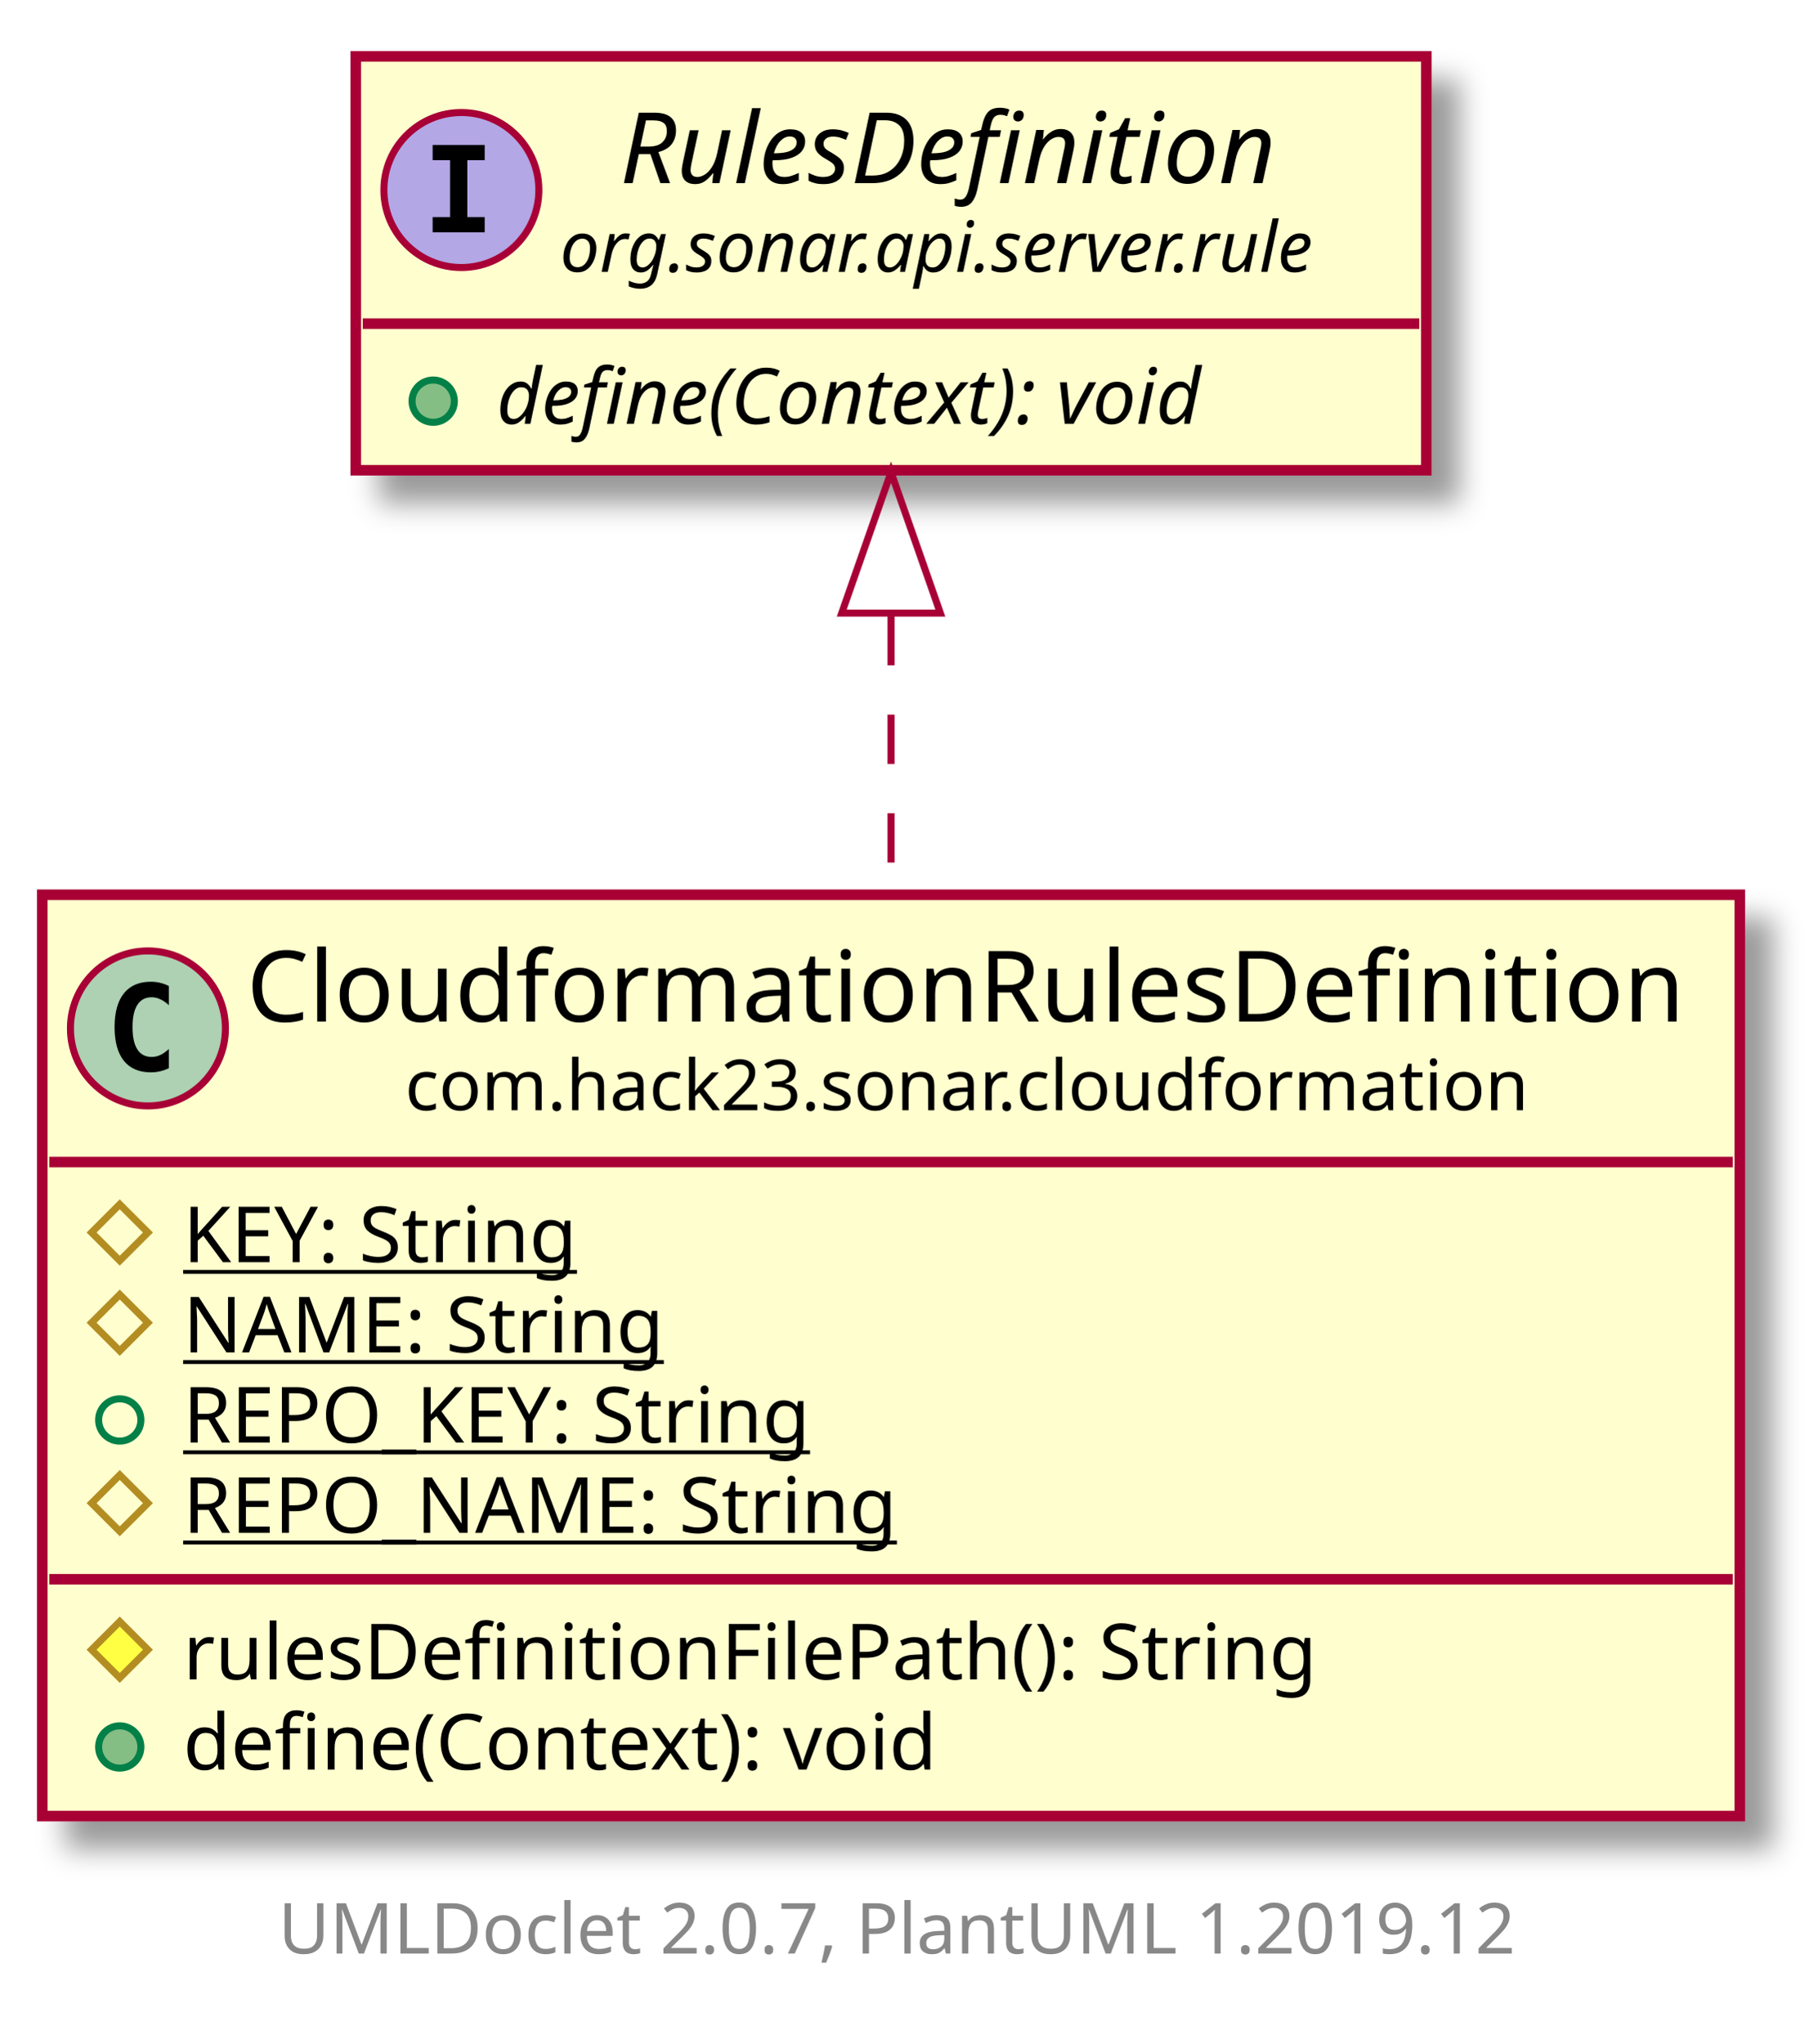
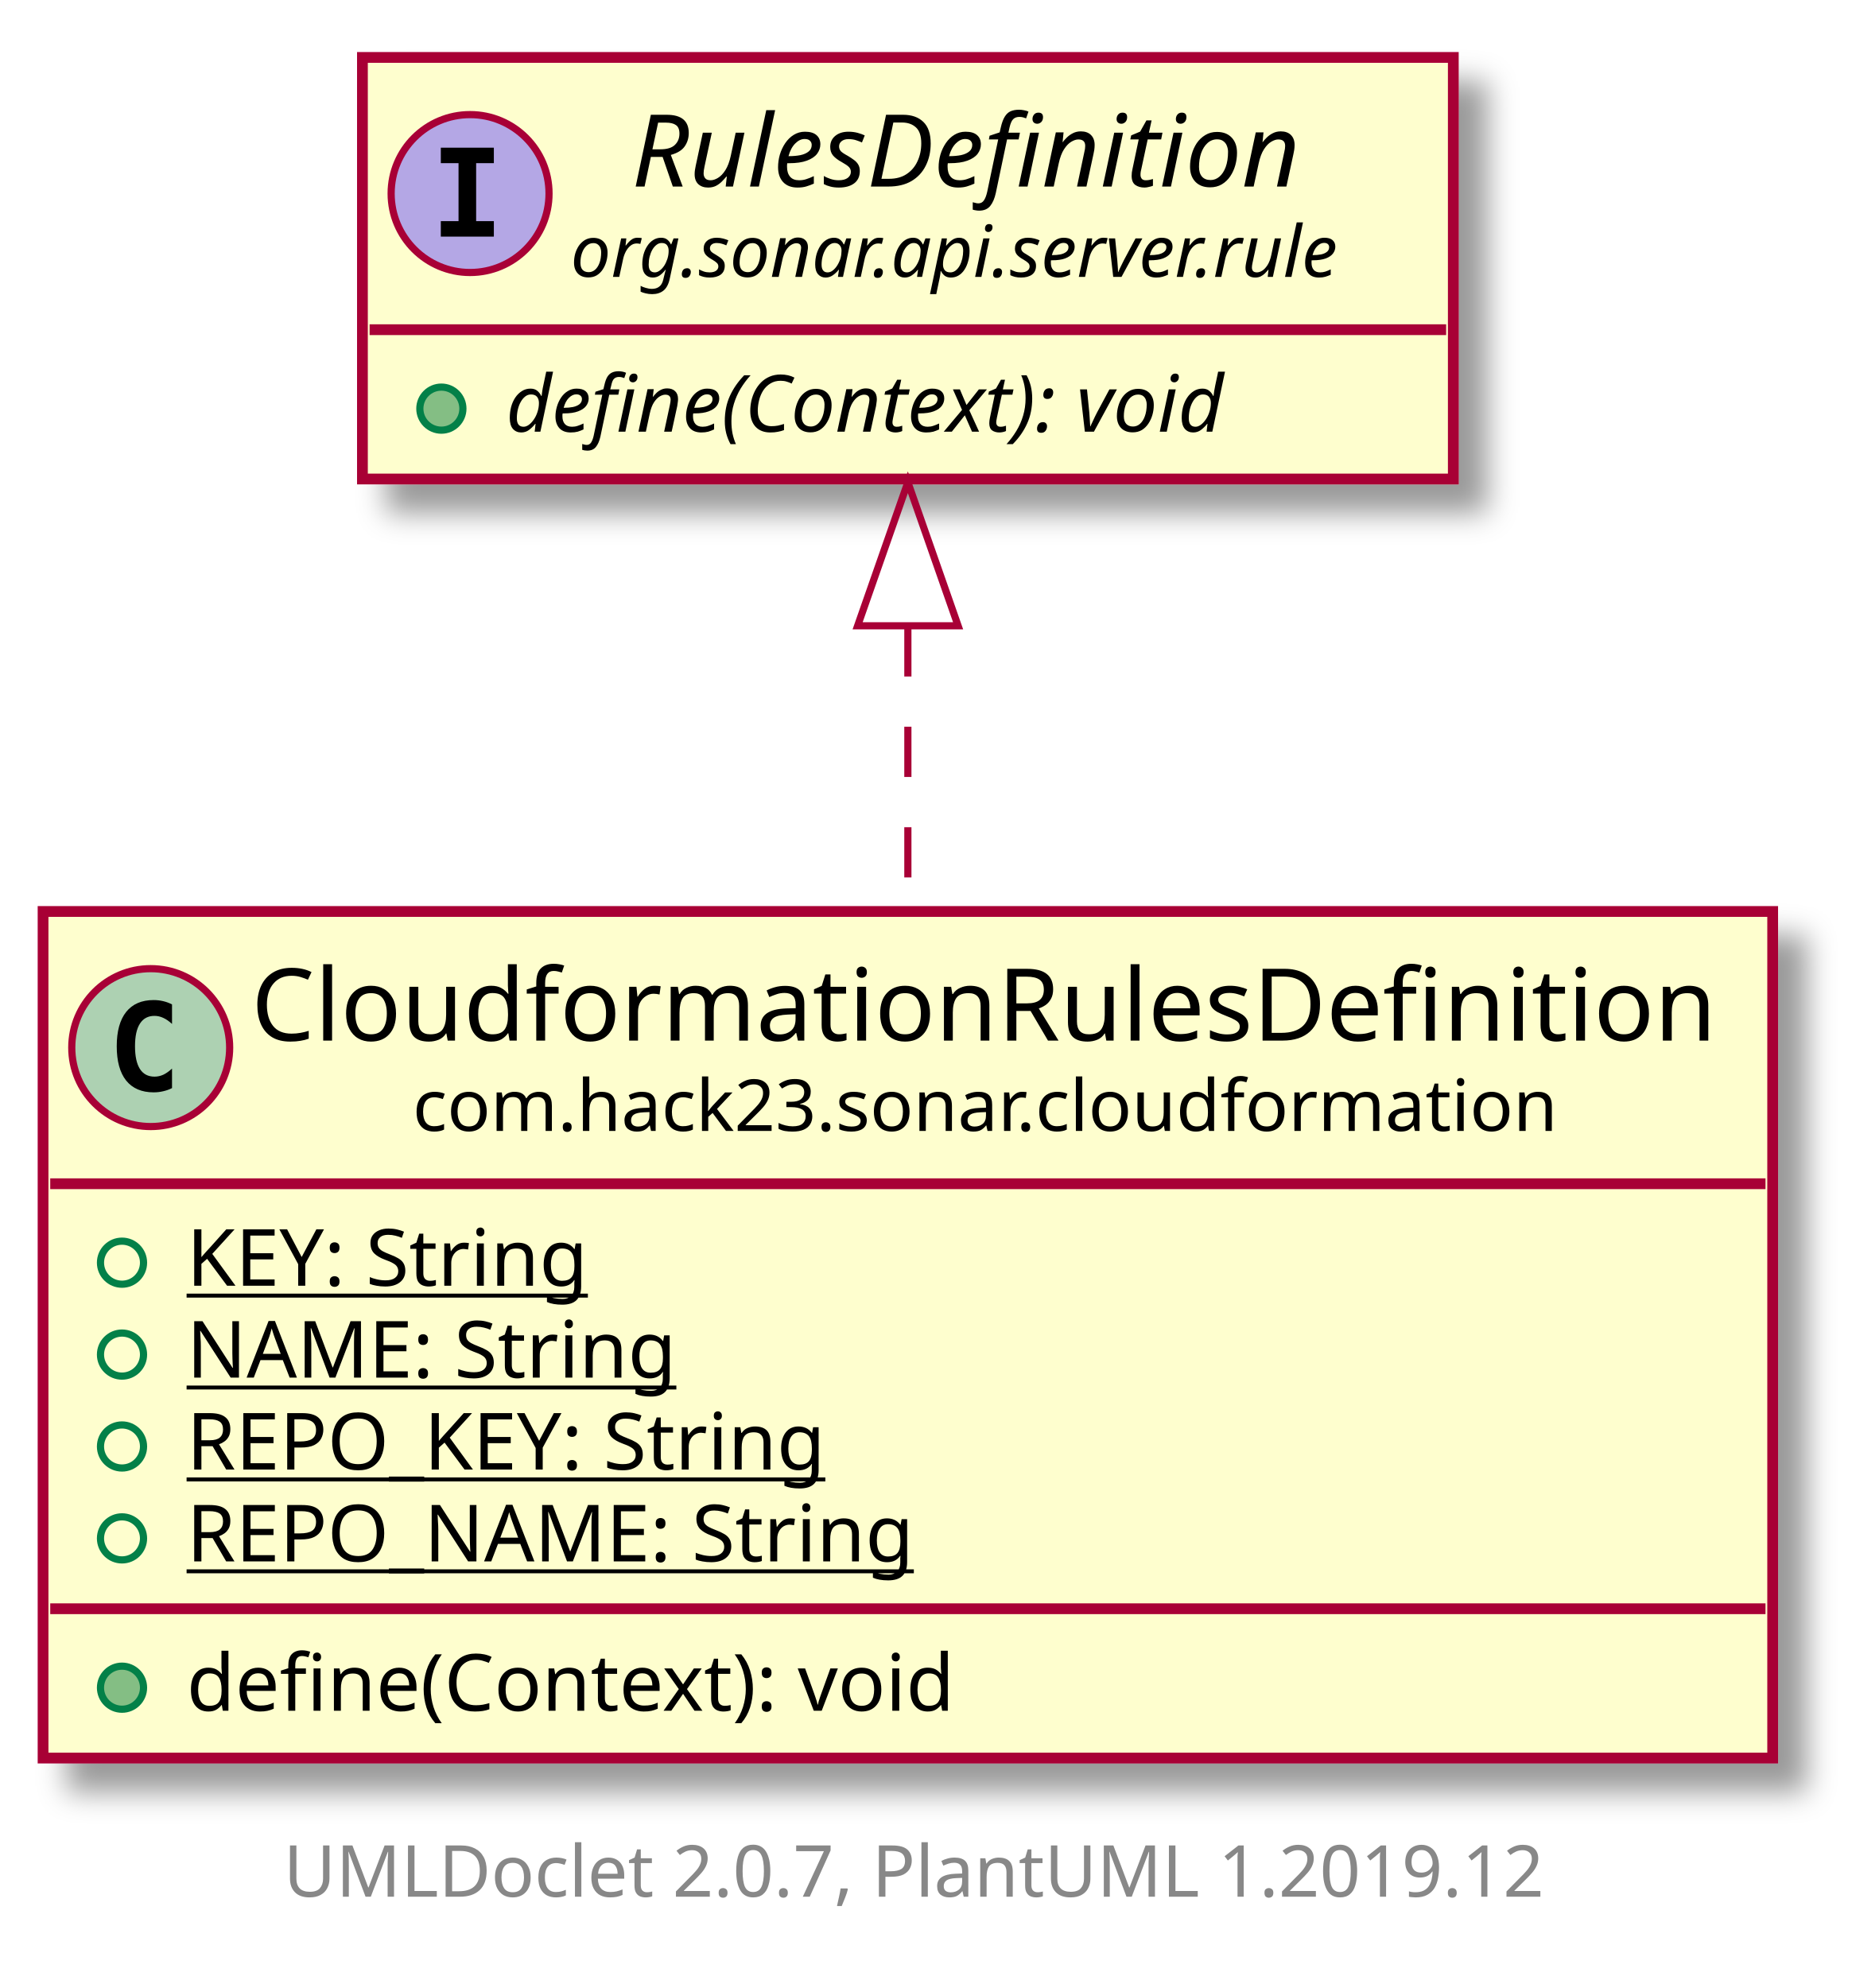
- <svg xmlns="http://www.w3.org/2000/svg" xmlns:xlink="http://www.w3.org/1999/xlink" contentScriptType="application/ecmascript" contentStyleType="text/css" height="290px" preserveAspectRatio="none" style="width:258px;height:290px;" version="1.1" viewBox="0 0 258 290" width="258px" zoomAndPan="magnify">
+ <svg xmlns="http://www.w3.org/2000/svg" xmlns:xlink="http://www.w3.org/1999/xlink" contentScriptType="application/ecmascript" contentStyleType="text/css" height="277px" preserveAspectRatio="none" style="width:258px;height:277px;" version="1.1" viewBox="0 0 258 277" width="258px" zoomAndPan="magnify">
  <defs>
-     <filter height="300%" id="fxfyeavvar7ty" width="300%" x="-1" y="-1">
+     <filter height="300%" id="f1pfjrpn7alvx1" width="300%" x="-1" y="-1">
      <feGaussianBlur result="blurOut" stdDeviation="2.0" />
      <feColorMatrix in="blurOut" result="blurOut2" type="matrix" values="0 0 0 0 0 0 0 0 0 0 0 0 0 0 0 0 0 0 .4 0" />
      <feOffset dx="4.0" dy="4.0" in="blurOut2" result="blurOut3" />
      <feBlend in="SourceGraphic" in2="blurOut3" mode="normal" />
    </filter>
  </defs>
  <g>
    <a href="CloudformationRulesDefinition.html" target="_top" title="CloudformationRulesDefinition.html" xlink:actuate="onRequest" xlink:href="CloudformationRulesDefinition.html" xlink:show="new" xlink:title="CloudformationRulesDefinition.html" xlink:type="simple">
-       <rect fill="#FEFECE" filter="url(#fxfyeavvar7ty)" height="130.766" id="com.hack23.sonar.cloudformation.CloudformationRulesDefinition" style="stroke: #A80036; stroke-width: 1.5;" width="241" x="6" y="127" />
+       <rect fill="#FEFECE" filter="url(#f1pfjrpn7alvx1)" height="117.961" id="com.hack23.sonar.cloudformation.CloudformationRulesDefinition" style="stroke: #A80036; stroke-width: 1.5;" width="241" x="6" y="127" />
      <ellipse cx="21" cy="145.969" fill="#ADD1B2" rx="11" ry="11" style="stroke: #A80036; stroke-width: 1.0;" />
      <path d="M23.969,151.609 Q23.391,151.906 22.75,152.047 Q22.109,152.203 21.406,152.203 Q18.906,152.203 17.578,150.562 Q16.266,148.906 16.266,145.781 Q16.266,142.656 17.578,141 Q18.906,139.344 21.406,139.344 Q22.109,139.344 22.75,139.5 Q23.406,139.656 23.969,139.953 L23.969,142.672 Q23.344,142.094 22.75,141.828 Q22.156,141.547 21.531,141.547 Q20.188,141.547 19.5,142.625 Q18.812,143.688 18.812,145.781 Q18.812,147.875 19.5,148.953 Q20.188,150.016 21.531,150.016 Q22.156,150.016 22.75,149.75 Q23.344,149.469 23.969,148.891 L23.969,151.609 Z " />
      <text fill="#000000" font-family="sans-serif" font-size="14" lengthAdjust="spacingAndGlyphs" textLength="209" x="35" y="144.995">CloudformationRulesDefinition</text>
      <text fill="#000000" font-family="sans-serif" font-size="10" lengthAdjust="spacingAndGlyphs" textLength="164" x="57.5" y="157.579">com.hack23.sonar.cloudformation</text>
      <line style="stroke: #A80036; stroke-width: 1.5;" x1="7" x2="246" y1="164.938" y2="164.938" />
-       <polygon fill="none" points="17,170.938,21,174.938,17,178.938,13,174.938" style="stroke: #B38D22; stroke-width: 1.0;" />
+       <ellipse cx="17" cy="175.938" fill="none" rx="3" ry="3" style="stroke: #038048; stroke-width: 1.0;" />
      <text fill="#000000" font-family="sans-serif" font-size="11" lengthAdjust="spacingAndGlyphs" text-decoration="underline" textLength="63" x="26" y="179.148">KEY: String</text>
-       <polygon fill="none" points="17,183.742,21,187.742,17,191.742,13,187.742" style="stroke: #B38D22; stroke-width: 1.0;" />
+       <ellipse cx="17" cy="188.742" fill="none" rx="3" ry="3" style="stroke: #038048; stroke-width: 1.0;" />
      <text fill="#000000" font-family="sans-serif" font-size="11" lengthAdjust="spacingAndGlyphs" text-decoration="underline" textLength="73" x="26" y="191.953">NAME: String</text>
      <ellipse cx="17" cy="201.547" fill="none" rx="3" ry="3" style="stroke: #038048; stroke-width: 1.0;" />
      <text fill="#000000" font-family="sans-serif" font-size="11" lengthAdjust="spacingAndGlyphs" text-decoration="underline" textLength="99" x="26" y="204.757">REPO_KEY: String</text>
-       <polygon fill="none" points="17,209.352,21,213.352,17,217.352,13,213.352" style="stroke: #B38D22; stroke-width: 1.0;" />
+       <ellipse cx="17" cy="214.352" fill="none" rx="3" ry="3" style="stroke: #038048; stroke-width: 1.0;" />
      <text fill="#000000" font-family="sans-serif" font-size="11" lengthAdjust="spacingAndGlyphs" text-decoration="underline" textLength="109" x="26" y="217.562">REPO_NAME: String</text>
      <line style="stroke: #A80036; stroke-width: 1.5;" x1="7" x2="246" y1="224.156" y2="224.156" />
-       <polygon fill="#FFFF44" points="17,230.156,21,234.156,17,238.156,13,234.156" style="stroke: #B38D22; stroke-width: 1.0;" />
-       <text fill="#000000" font-family="sans-serif" font-size="11" lengthAdjust="spacingAndGlyphs" textLength="176" x="26" y="238.367">rulesDefinitionFilePath(): String</text>
-       <ellipse cx="17" cy="247.961" fill="#84BE84" rx="3" ry="3" style="stroke: #038048; stroke-width: 1.0;" />
-       <text fill="#000000" font-family="sans-serif" font-size="11" lengthAdjust="spacingAndGlyphs" textLength="117" x="26" y="251.171">define(Context): void</text>
+       <ellipse cx="17" cy="235.156" fill="#84BE84" rx="3" ry="3" style="stroke: #038048; stroke-width: 1.0;" />
+       <text fill="#000000" font-family="sans-serif" font-size="11" lengthAdjust="spacingAndGlyphs" textLength="117" x="26" y="238.367">define(Context): void</text>
    </a>
-     <rect fill="#FEFECE" filter="url(#fxfyeavvar7ty)" height="58.742" id="org.sonar.api.server.rule.RulesDefinition" style="stroke: #A80036; stroke-width: 1.5;" width="152" x="50.5" y="8" />
+     <rect fill="#FEFECE" filter="url(#f1pfjrpn7alvx1)" height="58.742" id="org.sonar.api.server.rule.RulesDefinition" style="stroke: #A80036; stroke-width: 1.5;" width="152" x="50.5" y="8" />
    <ellipse cx="65.5" cy="26.969" fill="#B4A7E5" rx="11" ry="11" style="stroke: #A80036; stroke-width: 1.0;" />
    <path d="M61.422,22.734 L61.422,20.578 L68.812,20.578 L68.812,22.734 L66.344,22.734 L66.344,30.812 L68.812,30.812 L68.812,32.969 L61.422,32.969 L61.422,30.812 L63.891,30.812 L63.891,22.734 L61.422,22.734 Z " />
    <text fill="#000000" font-family="sans-serif" font-size="14" font-style="italic" lengthAdjust="spacingAndGlyphs" textLength="103" x="88" y="25.995">RulesDefinition</text>
    <text fill="#000000" font-family="sans-serif" font-size="10" font-style="italic" lengthAdjust="spacingAndGlyphs" textLength="120" x="79.5" y="38.579">org.sonar.api.server.rule</text>
    <line style="stroke: #A80036; stroke-width: 1.5;" x1="51.5" x2="201.5" y1="45.938" y2="45.938" />
    <ellipse cx="61.5" cy="56.938" fill="#84BE84" rx="3" ry="3" style="stroke: #038048; stroke-width: 1.0;" />
    <text fill="#000000" font-family="sans-serif" font-size="11" font-style="italic" lengthAdjust="spacingAndGlyphs" textLength="119" x="70.5" y="60.148">define(Context): void</text>
-     <path d="M126.5,87.428 C126.5,99.972 126.5,113.624 126.5,126.809 " fill="none" id="org.sonar.api.server.rule.RulesDefinition&lt;-com.hack23.sonar.cloudformation.CloudformationRulesDefinition" style="stroke: #A80036; stroke-width: 1.0; stroke-dasharray: 7.0,7.0;" />
-     <polygon fill="none" points="119.5,87.019,126.5,67.019,133.5,87.019,119.5,87.019" style="stroke: #A80036; stroke-width: 1.0;" />
-     <text fill="#888888" font-family="sans-serif" font-size="10" lengthAdjust="spacingAndGlyphs" textLength="186" x="39.5" y="277.282">UMLDoclet 2.0.7, PlantUML 1.2019.12</text>
+     <path d="M126.5,87.259 C126.5,99.968 126.5,113.756 126.5,126.884 " fill="none" id="org.sonar.api.server.rule.RulesDefinition&lt;-com.hack23.sonar.cloudformation.CloudformationRulesDefinition" style="stroke: #A80036; stroke-width: 1.0; stroke-dasharray: 7.0,7.0;" />
+     <polygon fill="none" points="119.5,87.194,126.5,67.194,133.5,87.194,119.5,87.194" style="stroke: #A80036; stroke-width: 1.0;" />
+     <text fill="#888888" font-family="sans-serif" font-size="10" lengthAdjust="spacingAndGlyphs" textLength="186" x="39.5" y="264.282">UMLDoclet 2.0.7, PlantUML 1.2019.12</text>
  </g>
</svg>
